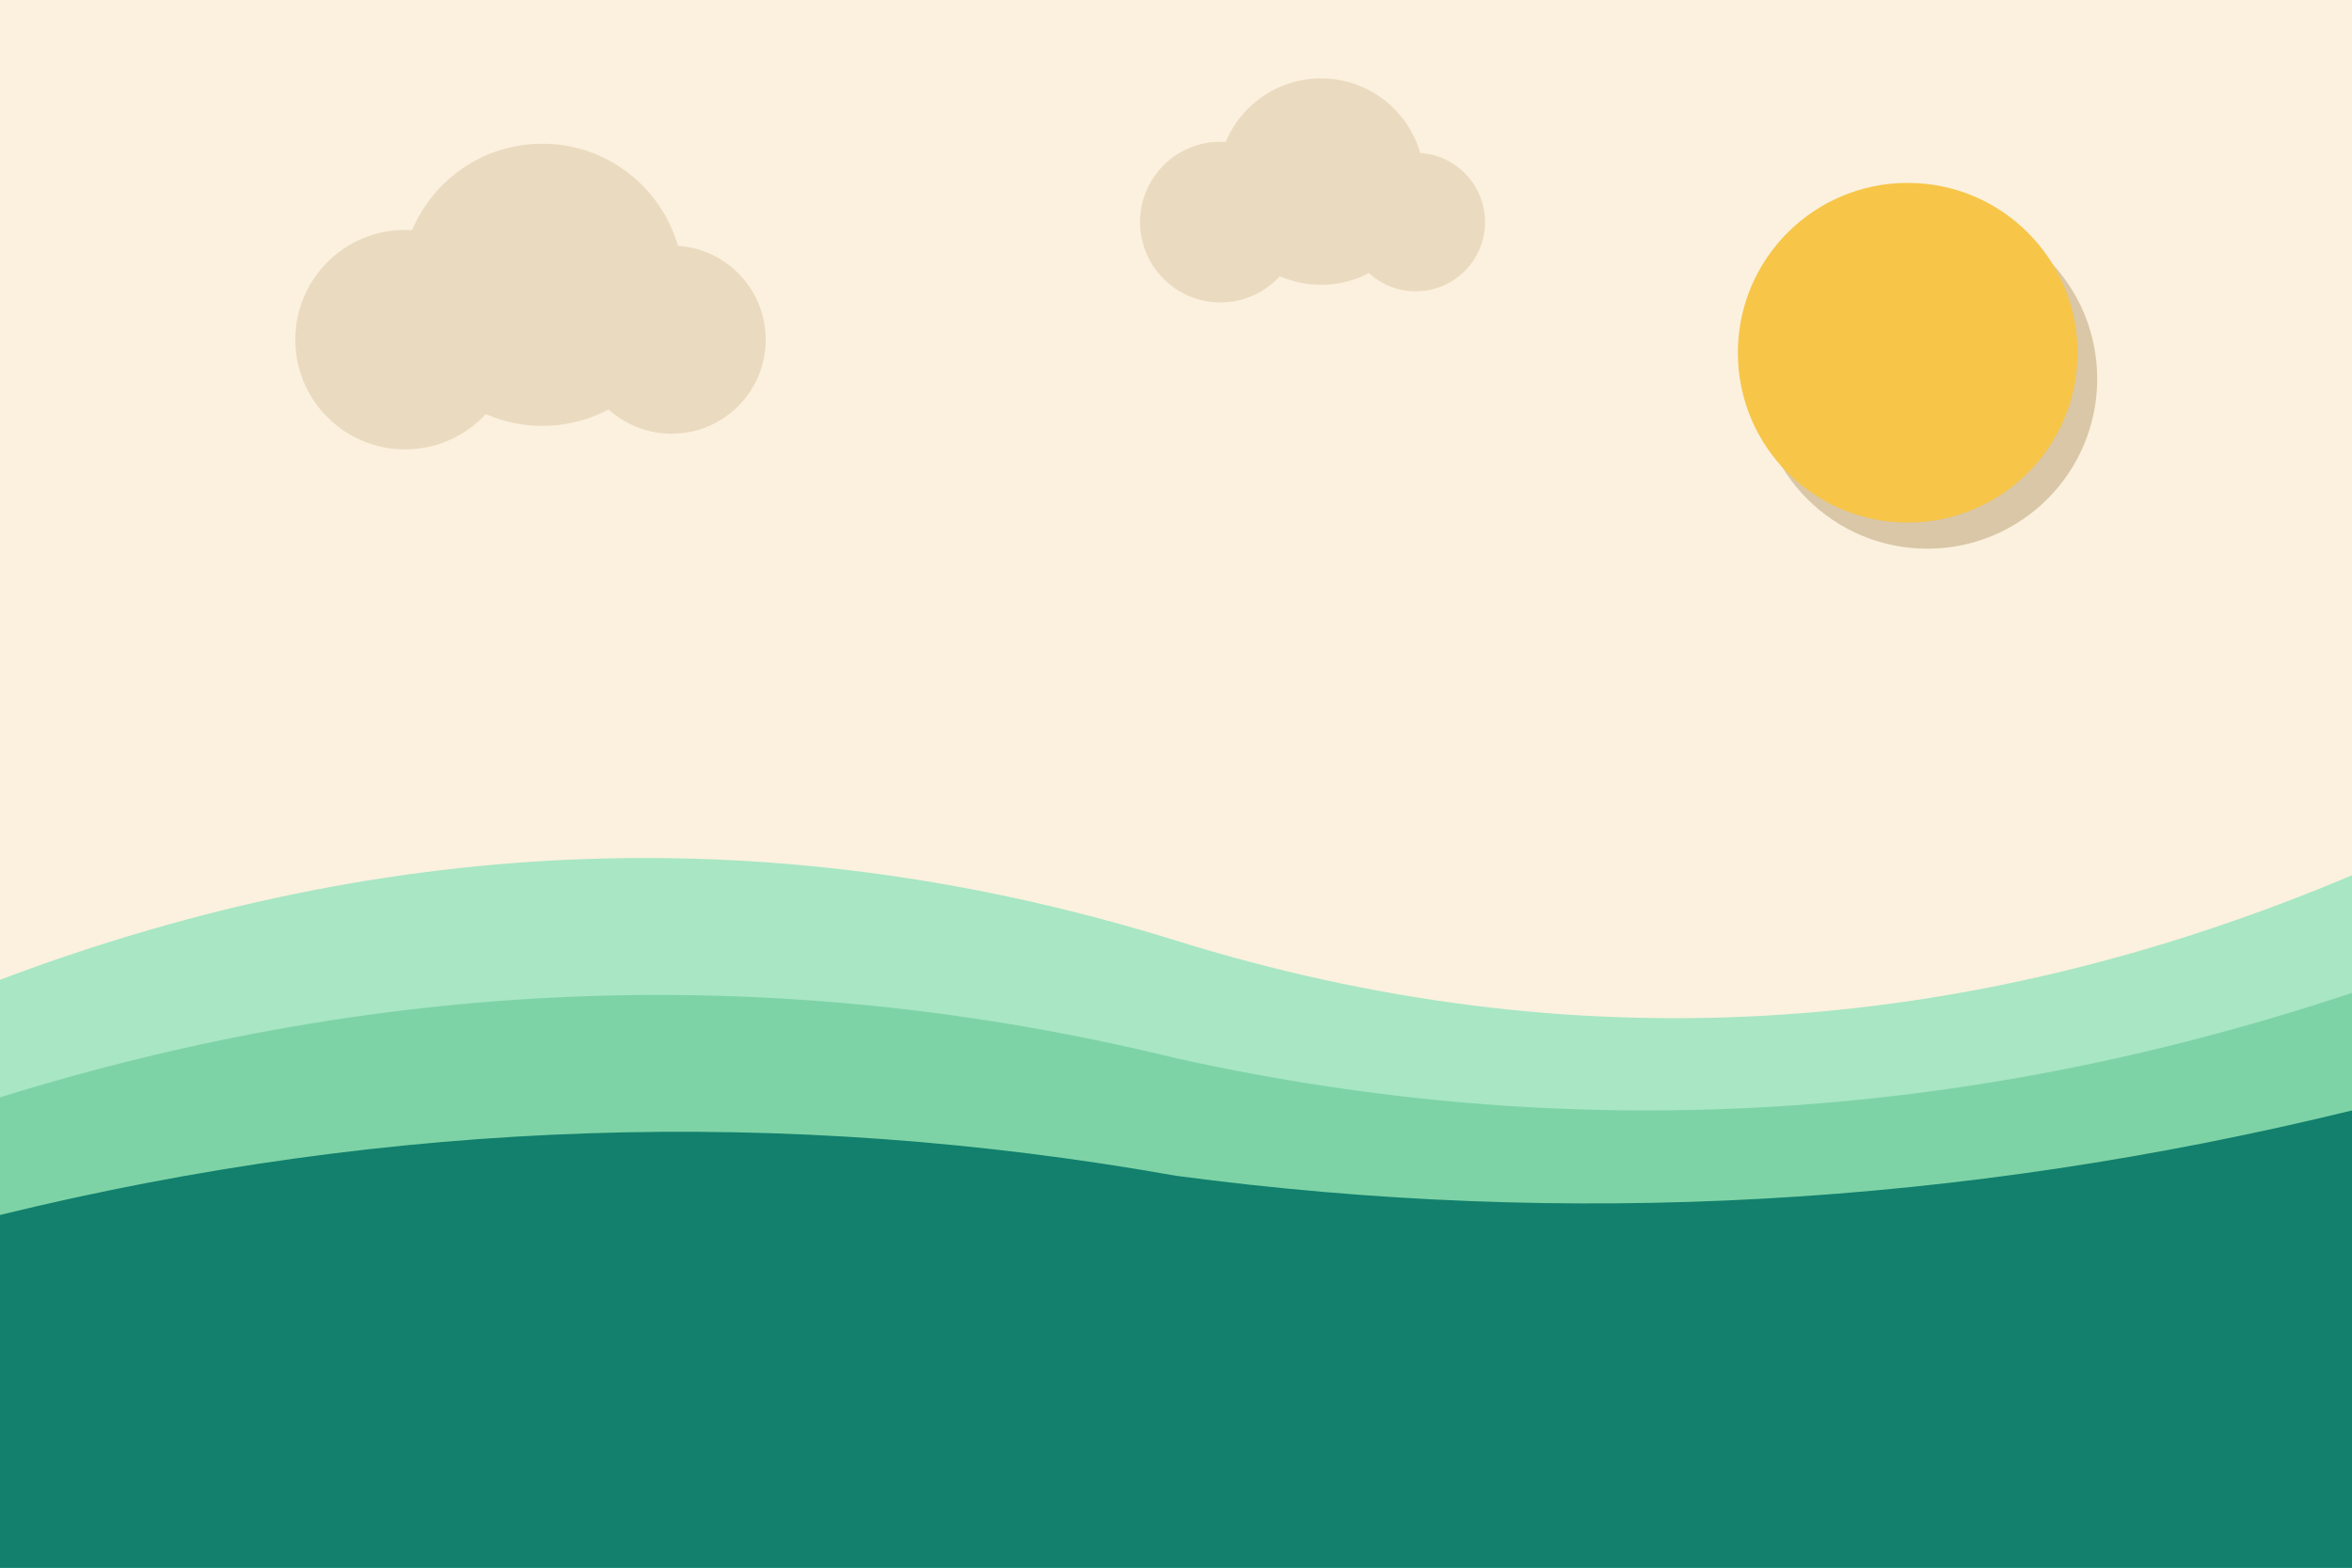
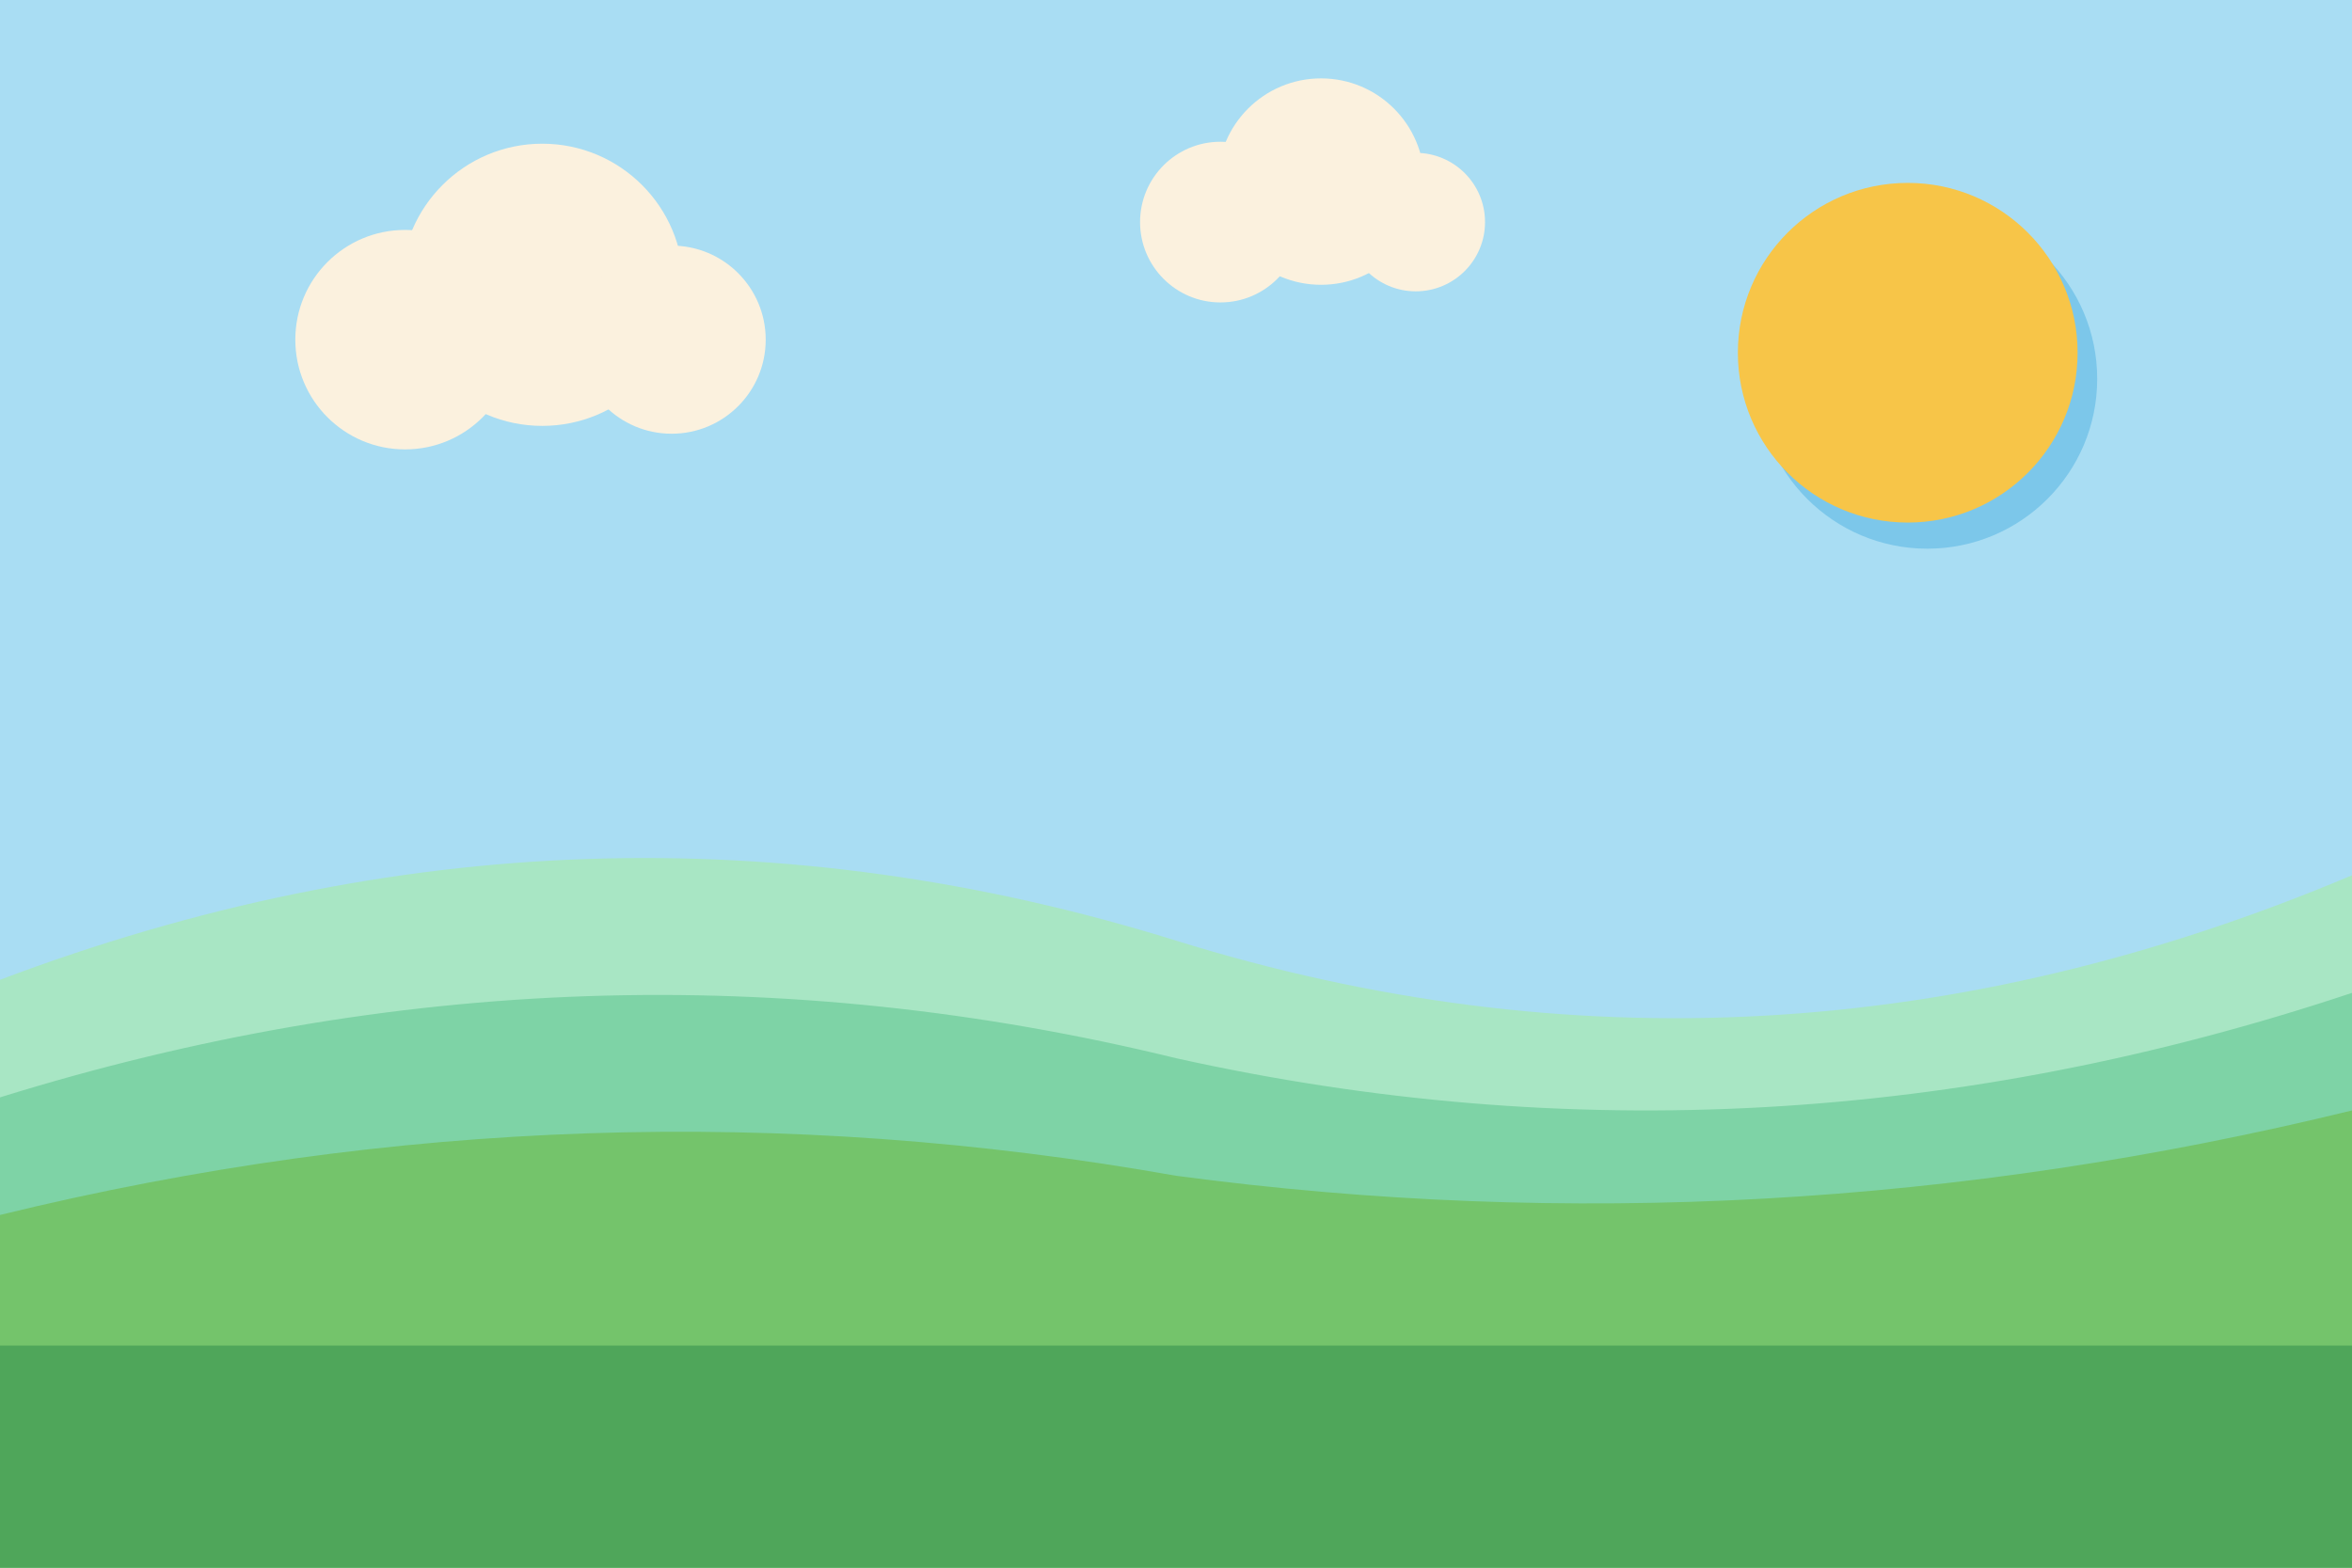
<svg xmlns="http://www.w3.org/2000/svg" viewBox="0 0 360 240">
-   <rect x="0" y="0" width="360" height="240" fill="#FBF1DE" />
+   <rect x="0" y="0" width="360" height="240" fill="#A9DDF3" />
  <g transform="translate(3 4)">
-     <circle cx="292" cy="54" r="26" fill="#D9C7A7" />
+     <circle cx="292" cy="54" r="26" fill="#7CC7EA" />
  </g>
  <circle cx="292" cy="54" r="26" fill="#F7C548" />
-   <circle cx="62" cy="52" r="16.8" fill="#EADBC0" />
-   <circle cx="83" cy="43.6" r="21.6" fill="#EADBC0" />
-   <circle cx="102.8" cy="52" r="14.4" fill="#EADBC0" />
-   <circle cx="186.8" cy="34" r="12.3" fill="#EADBC0" />
-   <circle cx="202.2" cy="27.8" r="15.8" fill="#EADBC0" />
-   <circle cx="216.7" cy="34" r="10.6" fill="#EADBC0" />
+   <circle cx="62" cy="52" r="16.8" fill="#FBF1DE" />
+   <circle cx="83" cy="43.6" r="21.6" fill="#FBF1DE" />
+   <circle cx="102.8" cy="52" r="14.4" fill="#FBF1DE" />
+   <circle cx="186.8" cy="34" r="12.3" fill="#FBF1DE" />
+   <circle cx="202.2" cy="27.8" r="15.8" fill="#FBF1DE" />
+   <circle cx="216.7" cy="34" r="10.6" fill="#FBF1DE" />
  <path d="M0 150 Q90 116 180 144 Q270 172 360 134 L360 240 L0 240 Z" fill="#A8E6C4" />
  <path d="M0 168 Q90 140 180 162 Q270 182 360 152 L360 240 L0 240 Z" fill="#7ED3A6" />
-   <path d="M0 186 Q90 164 180 180 Q270 192 360 170 L360 240 L0 240 Z" fill="#12806D" />
-   <rect x="0" y="206" width="360" height="34" fill="#12806D" />
+   <path d="M0 186 Q90 164 180 180 Q270 192 360 170 L360 240 L0 240 Z" fill="#74C46B" />
+   <rect x="0" y="206" width="360" height="34" fill="#4FA65A" />
</svg>
